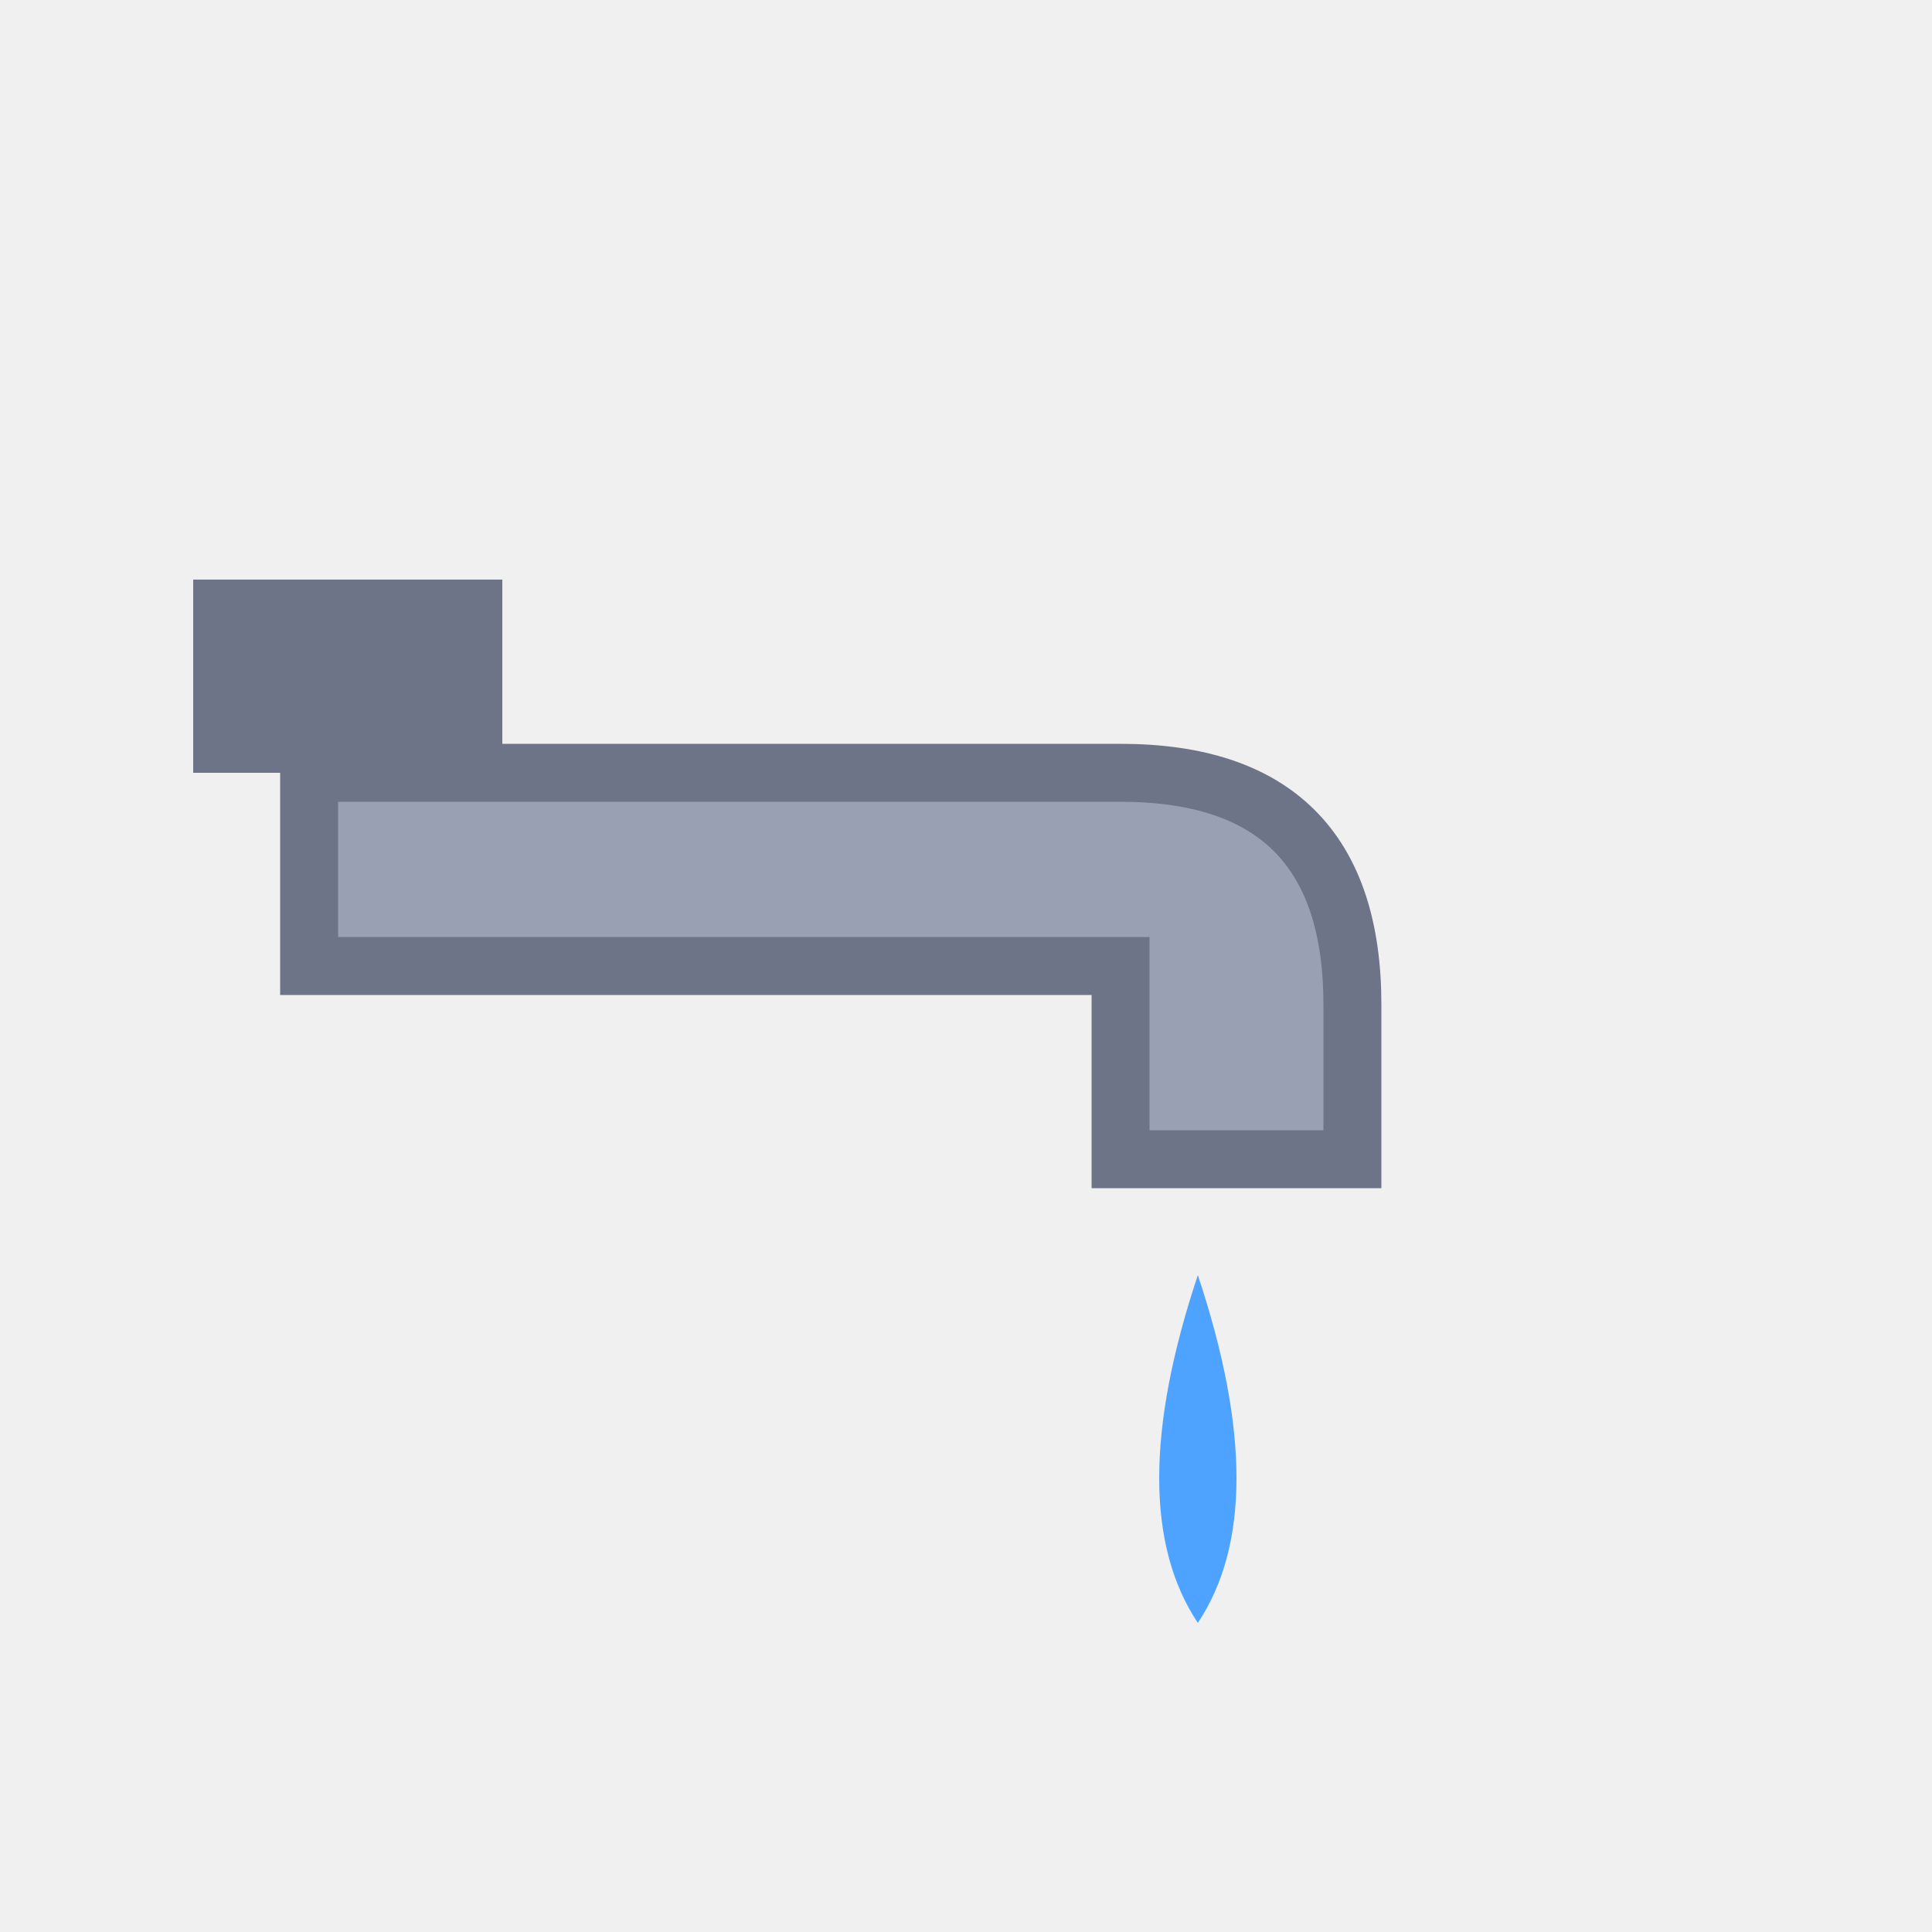
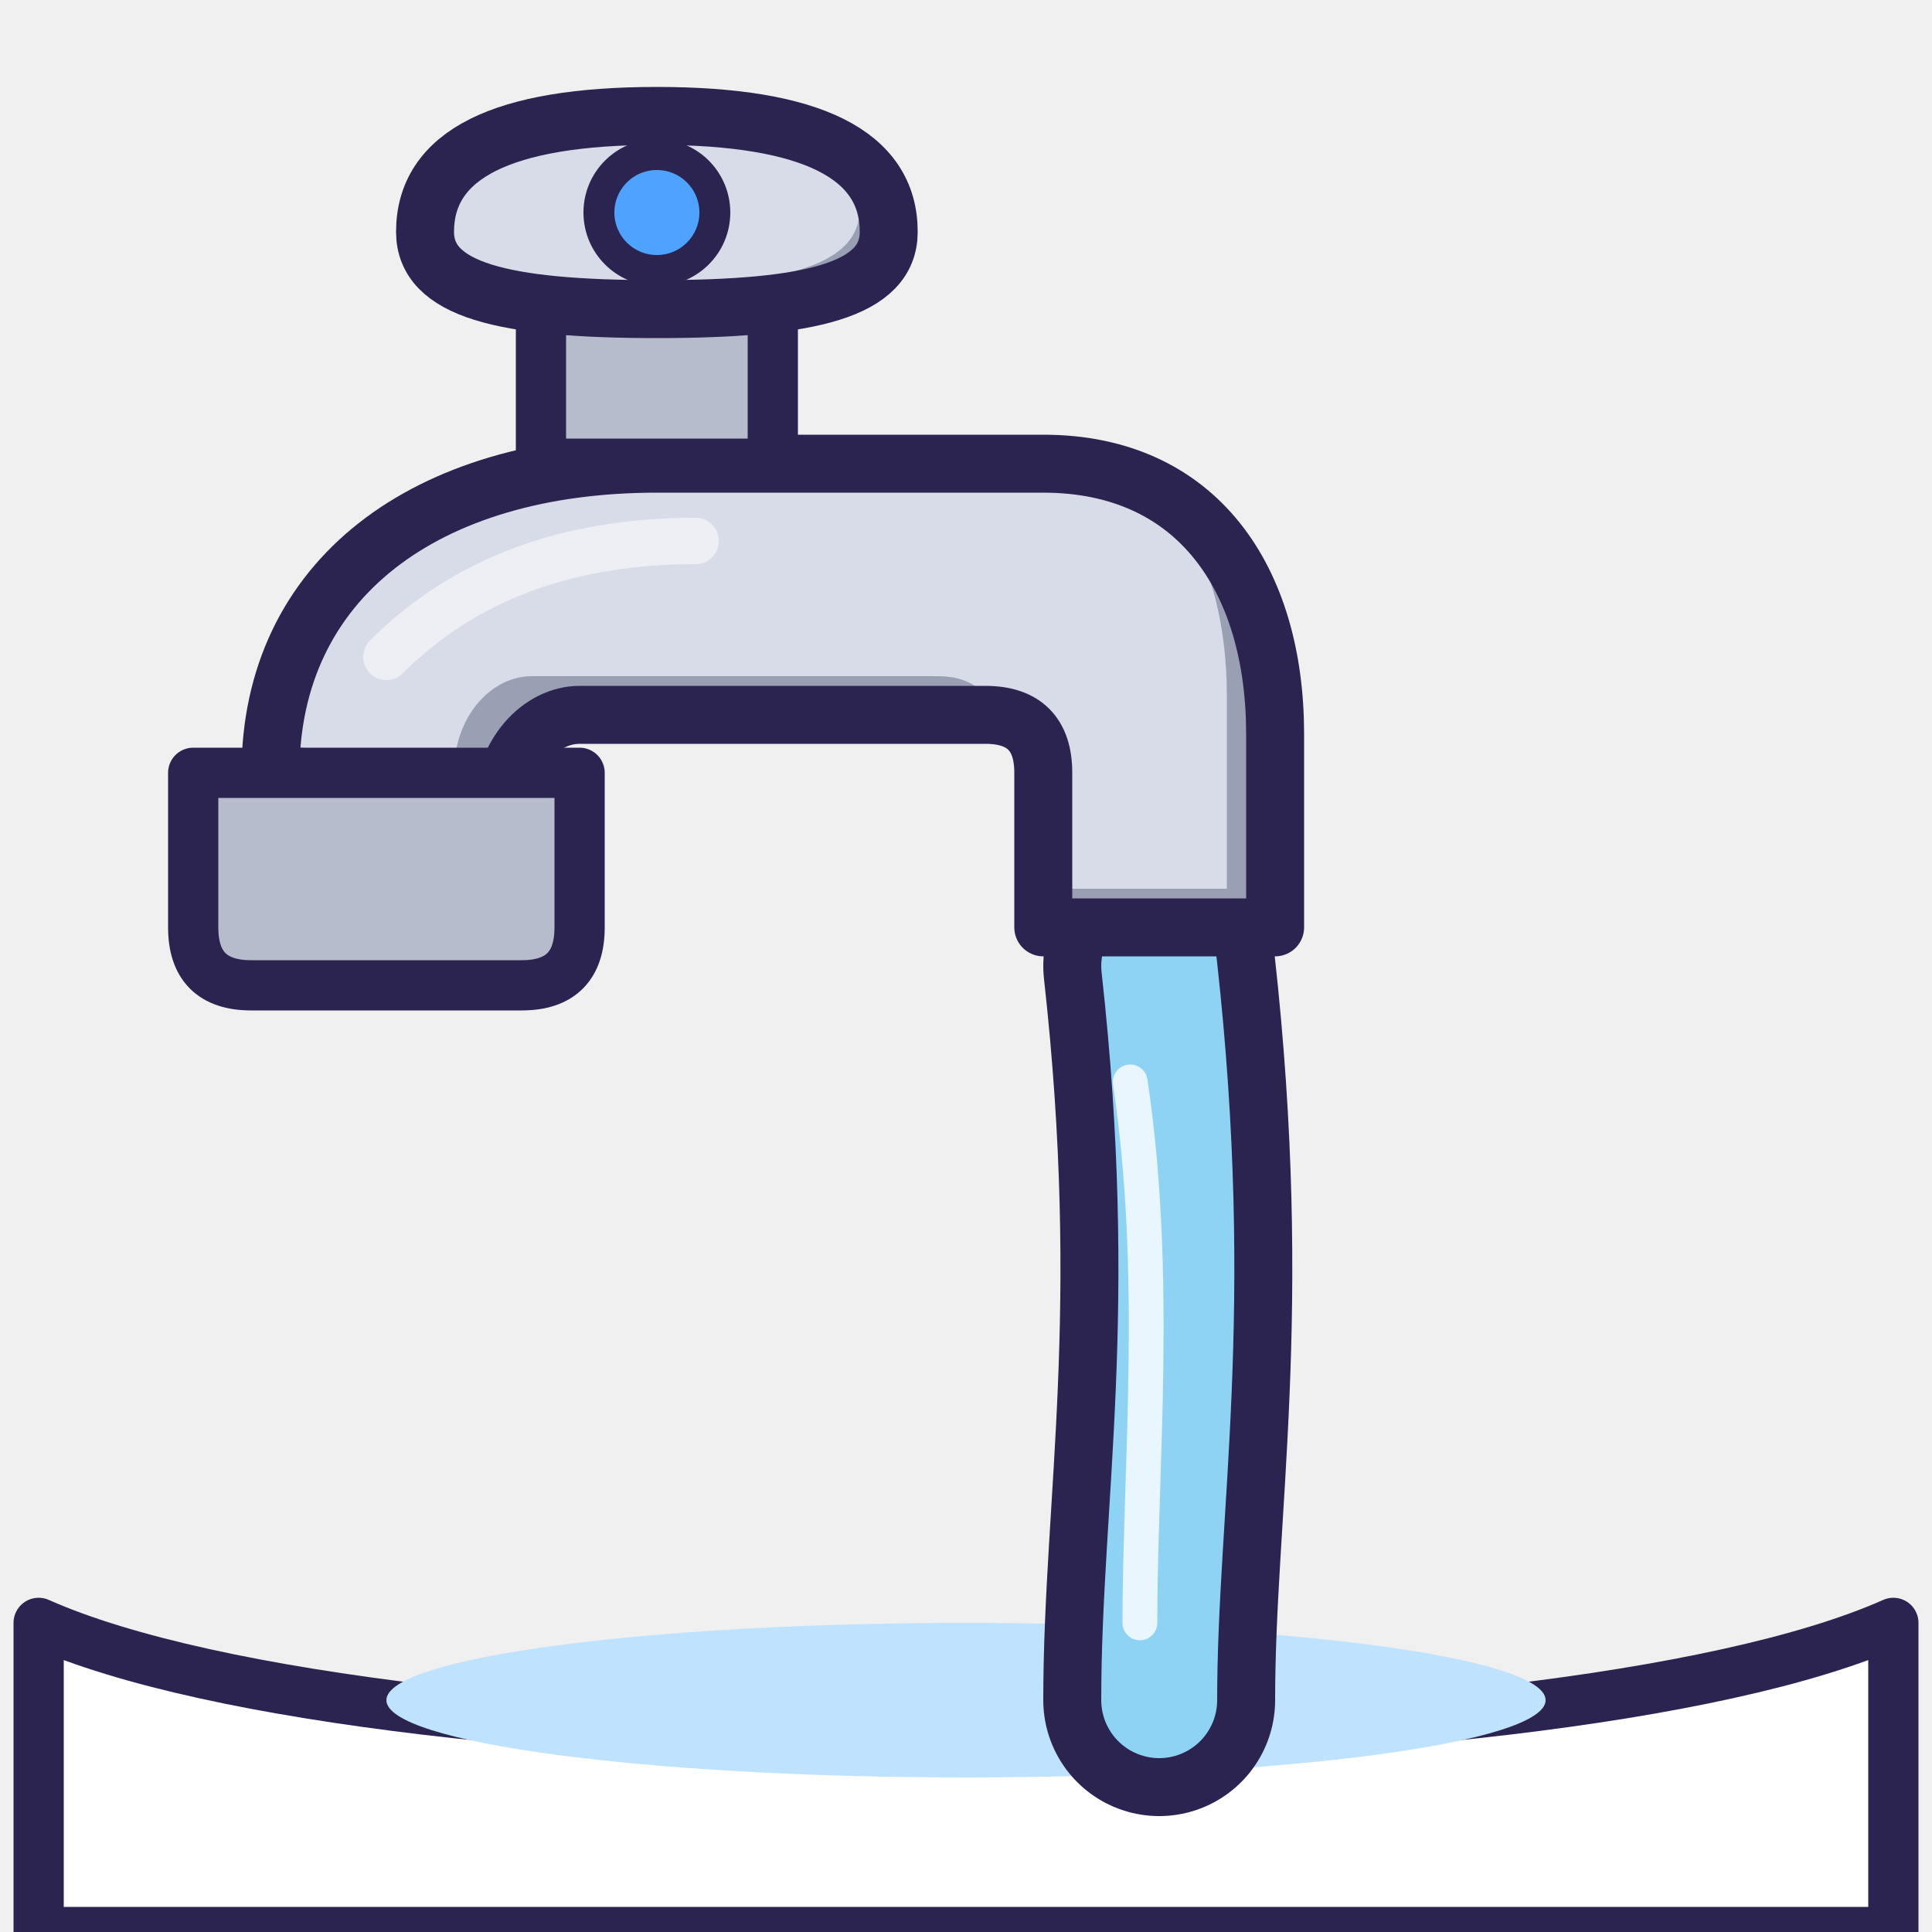
<svg xmlns="http://www.w3.org/2000/svg" viewBox="0 0 100 100" width="100" height="100">
-   <path d="M16 40 H58 Q70 40 70 52 V60 H58 V50 H16 Z" fill="#9AA0B4" stroke="#6E7488" stroke-width="3" />
-   <rect x="10" y="30" width="16" height="10" fill="#6E7488" />
-   <path d="M62 66 Q58 78 62 84 Q66 78 62 66 Z" fill="#4DA3FF" />
+   <path d="M2 84 C20 92 80 92 98 84 V100 H2 Z" fill="#FFFFFF" stroke="#2B2350" stroke-width="2.6" stroke-linejoin="round" stroke-linecap="round" />
+   <ellipse cx="50" cy="88" rx="30" ry="4" fill="#BFE3FF" />
+   <path d="M60 50 C62 68 60 78 60 88" fill="none" stroke="#2B2350" stroke-width="12" stroke-linecap="round" stroke-linejoin="round" />
+   <path d="M60 50 C62 68 60 78 60 88" fill="none" stroke="#8FD3F4" stroke-width="6" stroke-linecap="round" stroke-linejoin="round" />
+   <path d="M58.5 56 C60 66 59 76 59 84" fill="none" stroke="#FFFFFF" stroke-width="1.8" stroke-linecap="round" stroke-linejoin="round" opacity="0.8" />
+   <clipPath id="c1">
+     <path d="M14 40 C14 30 22 24 34 24 H54 C62 24 66 30 66 38 V48 H54 V40 C54 38 53 37 51 37 H30 C28 37 26 39 26 42 Z" />
+   </clipPath>
+   <path d="M14 40 C14 30 22 24 34 24 H54 C62 24 66 30 66 38 V48 H54 V40 C54 38 53 37 51 37 H30 C28 37 26 39 26 42 Z" fill="#9AA0B4" />
+   <g clip-path="url(#c1)">
+     <path d="M14 40 C14 30 22 24 34 24 H54 C62 24 66 30 66 38 V48 H54 V40 C54 38 53 37 51 37 H30 C28 37 26 39 26 42 Z" fill="#D7DCE8" transform="translate(-2.5 -2.0)" />
+   </g>
+   <path d="M14 40 C14 30 22 24 34 24 H54 C62 24 66 30 66 38 V48 H54 V40 C54 38 53 37 51 37 H30 C28 37 26 39 26 42 Z" fill="none" stroke="#2B2350" stroke-width="3" stroke-linejoin="round" stroke-linecap="round" />
+   <path d="M10 40 H30 V48 C30 50 29 51 27 51 H13 C11 51 10 50 10 48 Z" fill="#B7BCCD" stroke="#2B2350" stroke-width="2.6" stroke-linejoin="round" stroke-linecap="round" />
+   <path d="M28 12 H40 V24 H28 Z" fill="#B7BCCD" stroke="#2B2350" stroke-width="2.6" stroke-linejoin="round" stroke-linecap="round" />
+   <clipPath id="c2">
+     <path d="M22 12 C22 8 26 6 34 6 C42 6 46 8 46 12 C46 15 42 16 34 16 C26 16 22 15 22 12 Z" />
+   </clipPath>
+   <path d="M22 12 C22 8 26 6 34 6 C42 6 46 8 46 12 C46 15 42 16 34 16 C26 16 22 15 22 12 Z" fill="#9AA0B4" />
+   <g clip-path="url(#c2)">
+     <path d="M22 12 C22 8 26 6 34 6 C42 6 46 8 46 12 C46 15 42 16 34 16 C26 16 22 15 22 12 Z" fill="#D7DCE8" transform="translate(-1.5 -1.2)" />
+   </g>
+   <path d="M22 12 C22 8 26 6 34 6 C42 6 46 8 46 12 C46 15 42 16 34 16 C26 16 22 15 22 12 Z" fill="none" stroke="#2B2350" stroke-width="3" stroke-linejoin="round" stroke-linecap="round" />
+   <circle cx="34" cy="11" r="3" fill="#4DA3FF" stroke="#2B2350" stroke-width="1.6" />
+   <path d="M20 34 Q26 28 36 28" fill="none" stroke="#FFFFFF" stroke-width="2.4" stroke-linecap="round" stroke-linejoin="round" opacity="0.55" />
</svg>
